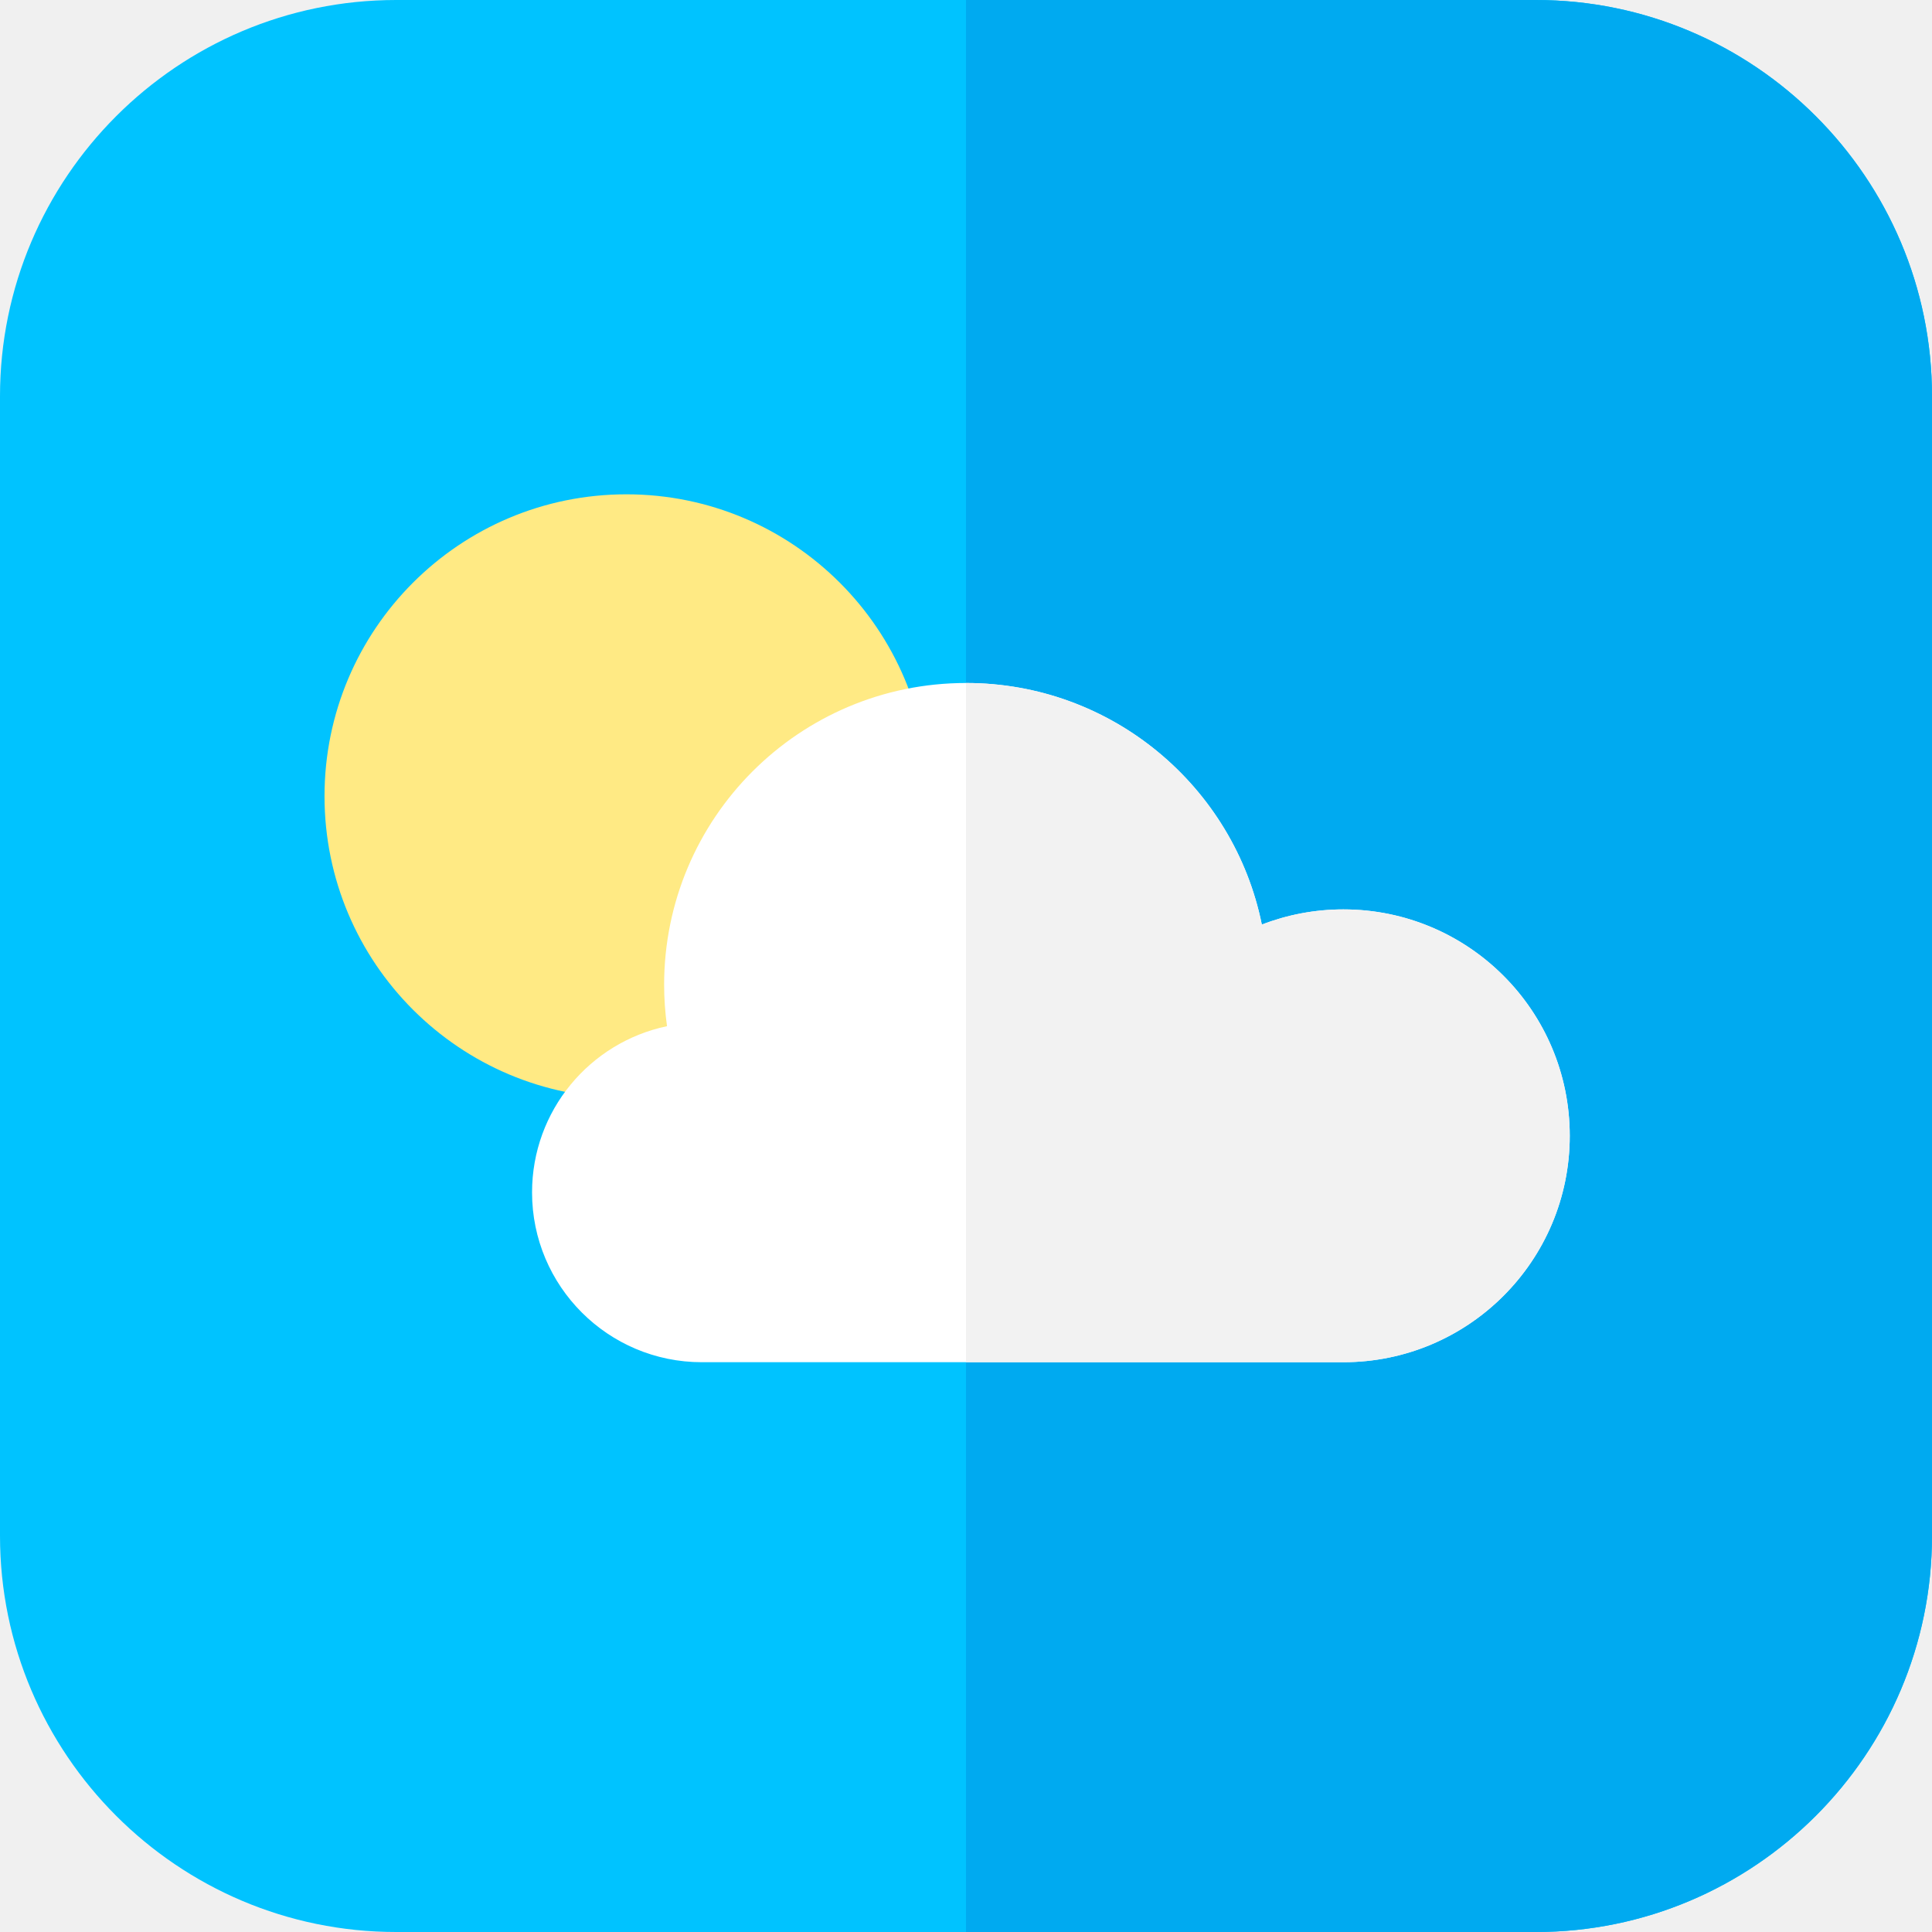
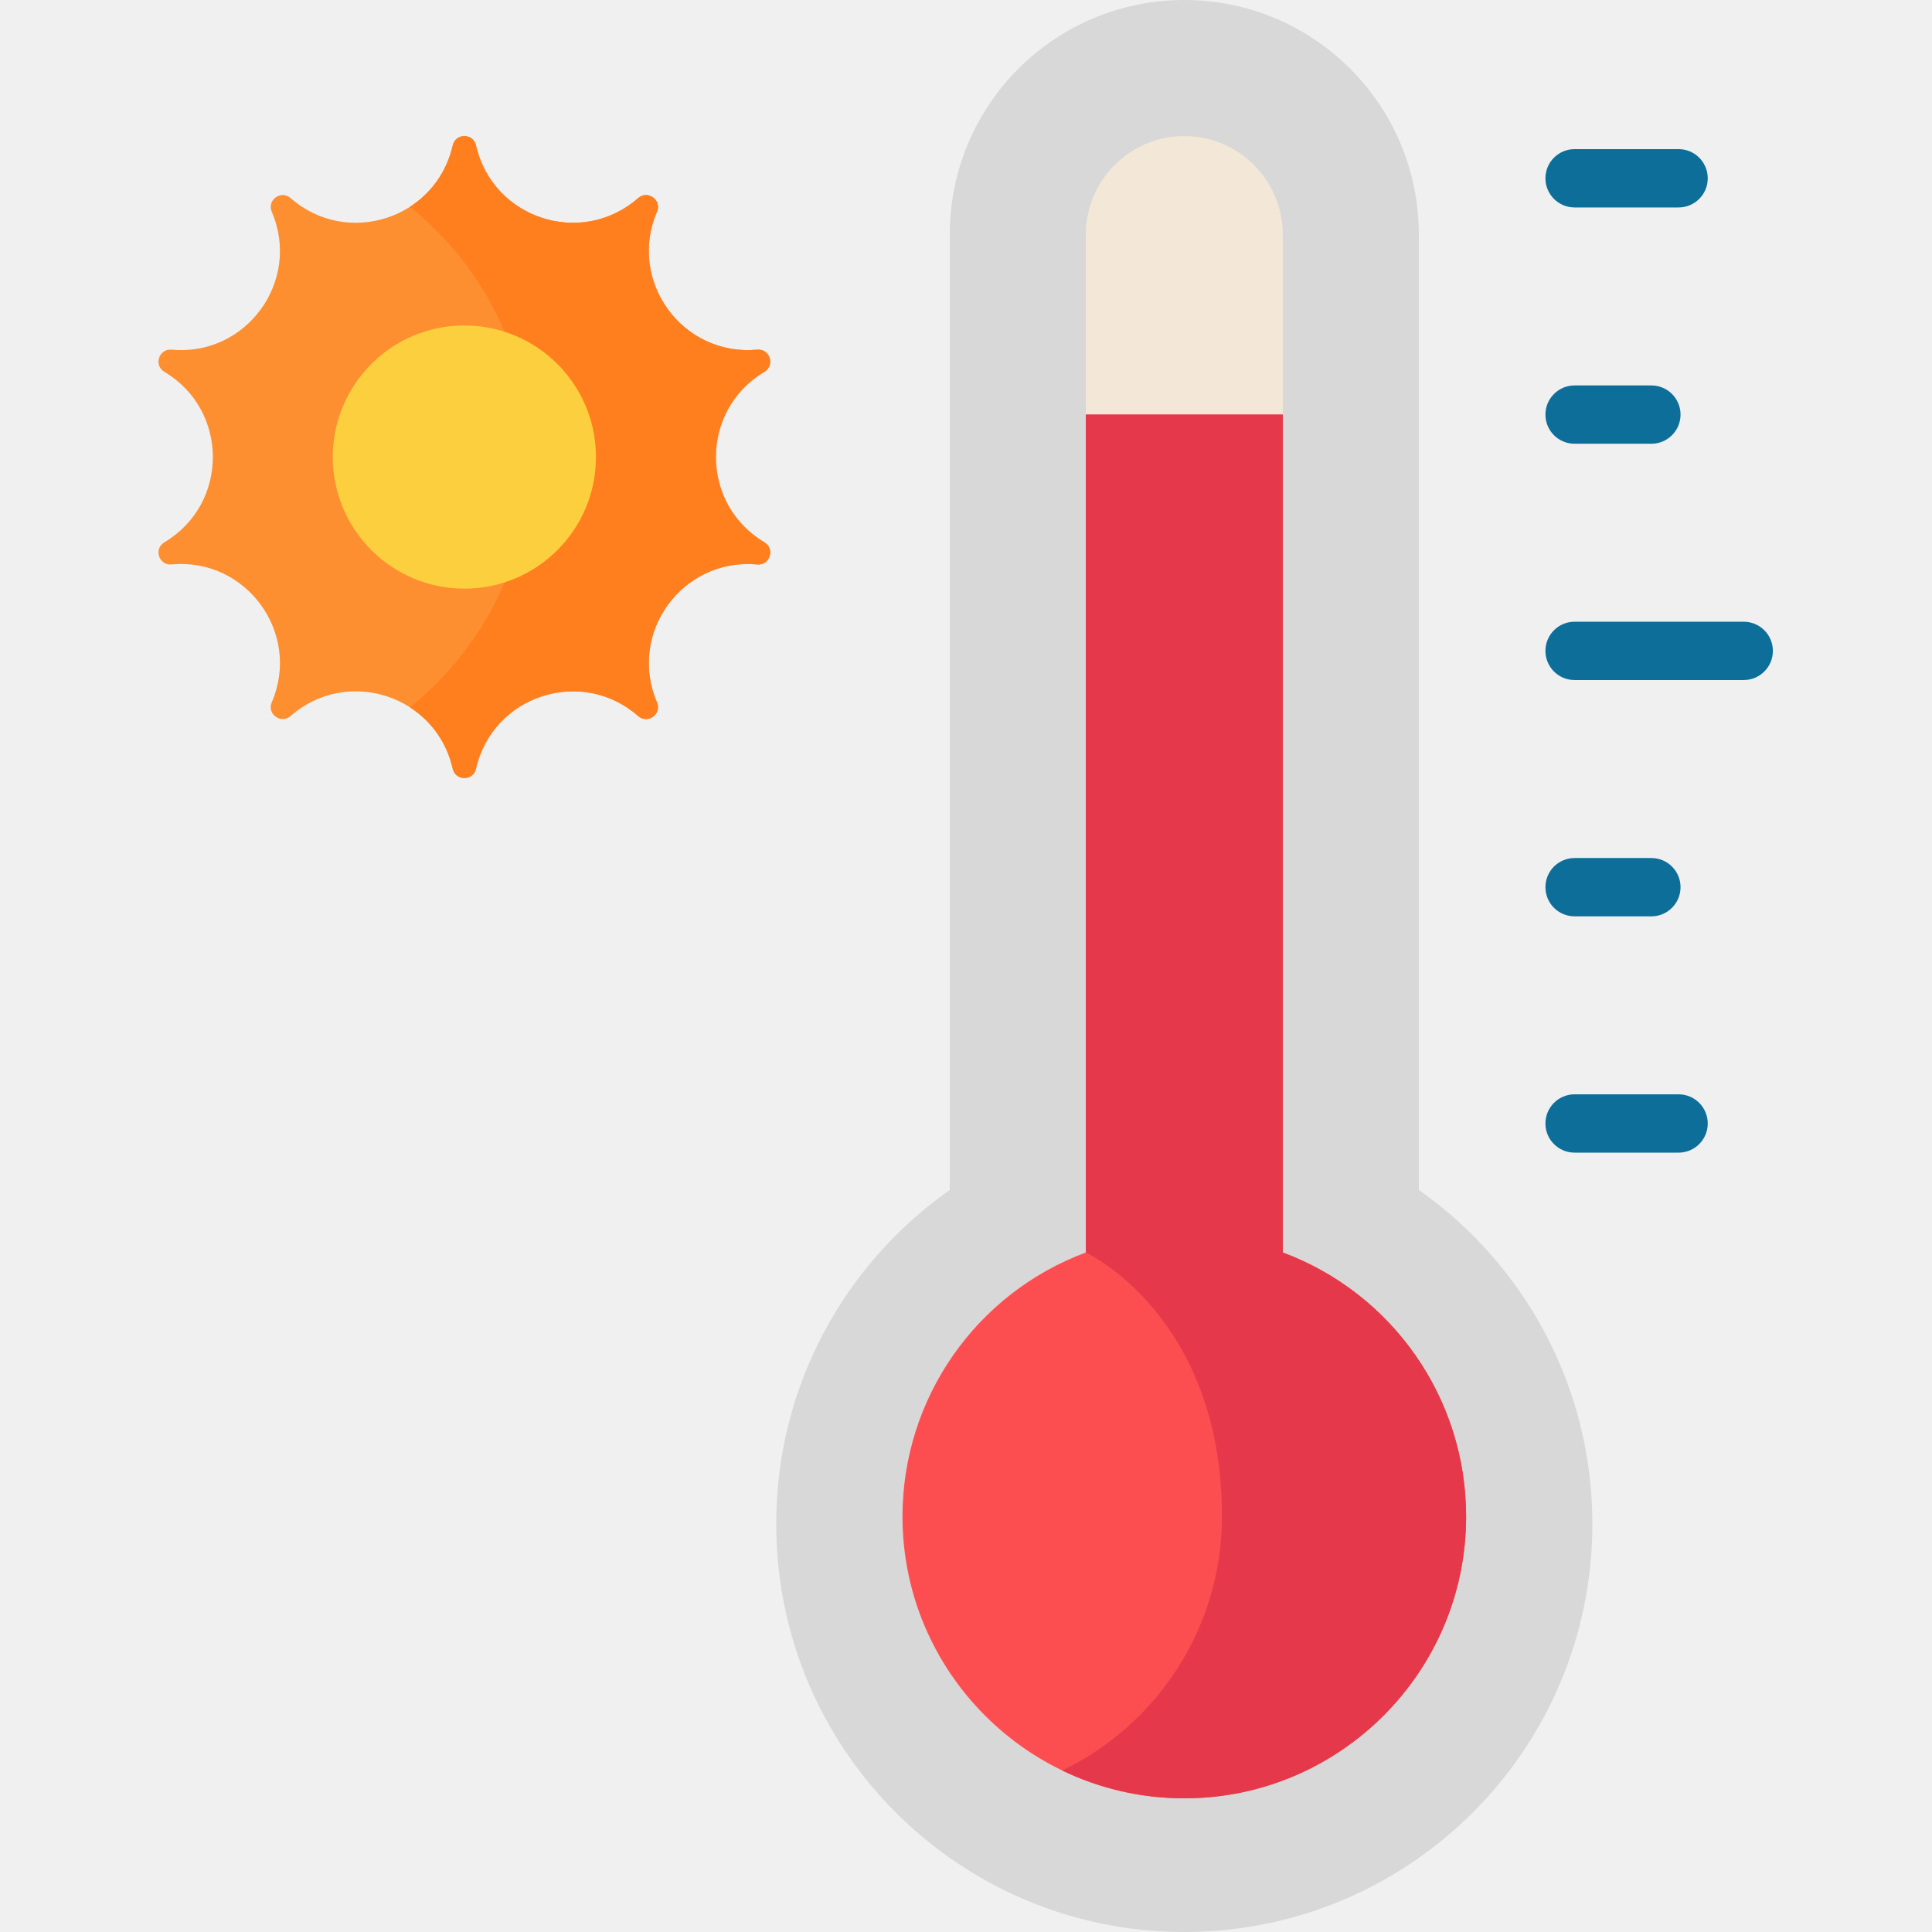
- <svg xmlns="http://www.w3.org/2000/svg" version="1.1" id="Capa_1" x="0px" y="0px" viewBox="0 0 512 512" style="enable-background:new 0 0 512 512;" xml:space="preserve">
-   <path style="fill:#00C3FF;" d="M407,512H105C47.103,512,0,464.897,0,407V105C0,47.103,47.103,0,105,0h302  c57.897,0,105,47.103,105,105v302C512,464.897,464.897,512,407,512z" />
-   <path style="fill:#00AAF0;" d="M407,0H256v512h151c57.897,0,105-47.103,105-105V105C512,47.103,464.897,0,407,0z" />
-   <circle style="fill:#FFEA84;" cx="166" cy="211" r="80" />
-   <path style="fill:#FFFFFF;" d="M356,241c-7.617,0-14.895,1.434-21.599,4.023C326.997,208.496,294.711,181,256,181  c-44.183,0-80,35.817-80,80c0,3.718,0.274,7.37,0.765,10.952C156.343,276.213,141,294.313,141,316c0,24.853,20.147,45,45,45  c17.904,0,146.029,0,170,0c33.137,0,60-26.863,60-60S389.137,241,356,241z" />
-   <path style="fill:#F2F2F2;" d="M356,241c-7.617,0-14.895,1.434-21.599,4.023C326.997,208.496,294.711,181,256,181v180  c40.947,0,86.643,0,100,0c33.137,0,60-26.863,60-60S389.137,241,356,241z" />
-   <g>
- </g>
-   <g>
- </g>
-   <g>
- </g>
-   <g>
- </g>
-   <g>
- </g>
-   <g>
- </g>
-   <g>
- </g>
-   <g>
- </g>
-   <g>
- </g>
-   <g>
- </g>
-   <g>
- </g>
-   <g>
- </g>
-   <g>
- </g>
-   <g>
- </g>
-   <g>
- </g>
+ <svg xmlns="http://www.w3.org/2000/svg" height="512pt" viewBox="-42 0 512 512" width="512pt">
+   <path d="m84.145 38.531c4.395 19.445 27.988 27.109 42.969 13.961 2.531-2.223 6.324.531 4.992 3.625-7.879 18.312 6.703 38.383 26.555 36.551 3.355-.309 4.805 4.145 1.906 5.867-17.137 10.188-17.137 34.996 0 45.18 2.898 1.723 1.449 6.176-1.906 5.867-19.852-1.832-34.434 18.238-26.555 36.551 1.332 3.098-2.461 5.848-4.992 3.625-14.98-13.148-38.578-5.48-42.969 13.961-.742 3.289-5.426 3.289-6.168 0-4.391-19.445-27.984-27.109-42.969-13.961-2.531 2.223-6.324-.527-4.992-3.625 7.879-18.312-6.703-38.383-26.555-36.551-3.355.309-4.805-4.145-1.906-5.867 17.137-10.184 17.137-34.992 0-45.18-2.895-1.723-1.449-6.176 1.906-5.867 19.852 1.832 34.434-18.238 26.555-36.551-1.332-3.094 2.461-5.848 4.992-3.625 14.984 13.148 38.578 5.484 42.969-13.961.742-3.289 5.426-3.289 6.168 0zm0 0" fill="#fd8f31" />
+   <path d="m160.566 143.715c-17.137-10.184-17.137-34.992 0-45.18 2.898-1.719 1.449-6.176-1.906-5.863-19.848 1.832-34.43-18.242-26.555-36.555 1.332-3.094-2.457-5.848-4.992-3.625-14.98 13.152-38.574 5.484-42.969-13.961-.742-3.289-5.426-3.289-6.168 0-1.625 7.191-5.875 12.762-11.344 16.277 19.398 15.59 31.824 39.496 31.824 66.32 0 26.82-12.426 50.73-31.824 66.32 5.469 3.512 9.719 9.086 11.344 16.273.742 3.289 5.43 3.289 6.168 0 4.395-19.445 27.988-27.109 42.969-13.961 2.535 2.223 6.324-.527 4.992-3.625-7.875-18.312 6.707-38.383 26.555-36.551 3.355.309 4.805-4.148 1.906-5.871zm0 0" fill="#ff7f1f" />
+   <path d="m115.934 121.125c0 19.262-15.613 34.871-34.875 34.871-19.258 0-34.871-15.609-34.871-34.871 0-19.258 15.613-34.871 34.871-34.871 19.262 0 34.875 15.613 34.875 34.871zm0 0" fill="#fccf3f" />
+   <path d="m334.012 315.355v-253.195c0-34.332-27.832-62.16-62.16-62.16-34.332 0-62.16 27.828-62.16 62.16v253.195c-27.812 19.566-45.984 51.91-45.984 88.5 0 59.727 48.418 108.145 108.145 108.145 59.727 0 108.145-48.418 108.145-108.145 0-36.59-18.176-68.934-45.984-88.5zm0 0" fill="#d8d8d8" />
+   <path d="m271.852 476.582c-41.184 0-74.688-33.508-74.688-74.688 0-31.273 19.434-59.117 48.594-69.98v-269.754c0-14.391 11.703-26.094 26.094-26.094 14.387 0 26.094 11.703 26.094 26.094v269.754c29.156 10.859 48.594 38.703 48.594 69.977 0 41.184-33.504 74.691-74.688 74.691zm0 0" fill="#f3e8d7" />
+   <path d="m245.758 109.871v222.043c-29.16 10.859-48.594 38.703-48.594 69.977 0 41.184 33.504 74.688 74.688 74.688 41.184 0 74.688-33.504 74.688-74.688 0-31.273-19.438-59.117-48.594-69.977v-222.043zm0 0" fill="#fc4e51" />
+   <g fill="#0d6e9a">
+     <path d="m420.105 180.219h-44.824c-4.27 0-7.727-3.461-7.727-7.727 0-4.266 3.457-7.727 7.727-7.727h44.824c4.266 0 7.727 3.461 7.727 7.727 0 4.266-3.461 7.727-7.727 7.727zm0 0" />
+     <path d="m395.633 117.598h-20.352c-4.27 0-7.727-3.461-7.727-7.727s3.457-7.727 7.727-7.727h20.352c4.266 0 7.727 3.461 7.727 7.727s-3.461 7.727-7.727 7.727zm0 0" />
+     <path d="m402.844 54.977h-27.562c-4.27 0-7.727-3.461-7.727-7.727s3.457-7.727 7.727-7.727h27.562c4.27 0 7.727 3.461 7.727 7.727s-3.457 7.727-7.727 7.727zm0 0" />
+     <path d="m402.844 305.461h-27.562c-4.27 0-7.727-3.461-7.727-7.727 0-4.27 3.457-7.727 7.727-7.727h27.562c4.27 0 7.727 3.457 7.727 7.727 0 4.266-3.457 7.727-7.727 7.727zm0 0" />
+     <path d="m395.633 242.84h-20.352c-4.27 0-7.727-3.461-7.727-7.727s3.457-7.727 7.727-7.727h20.352c4.266 0 7.727 3.461 7.727 7.727s-3.461 7.727-7.727 7.727zm0 0" />
+   </g>
+   <path d="m297.945 331.914v-222.043h-52.188v222.043s36.074 16.738 36.074 69.977c0 29.602-17.309 55.234-42.336 67.312 9.793 4.727 20.77 7.375 32.352 7.375 41.184 0 74.691-33.504 74.691-74.688 0-31.273-19.438-59.113-48.594-69.977zm0 0" fill="#e5394b" />
</svg>
